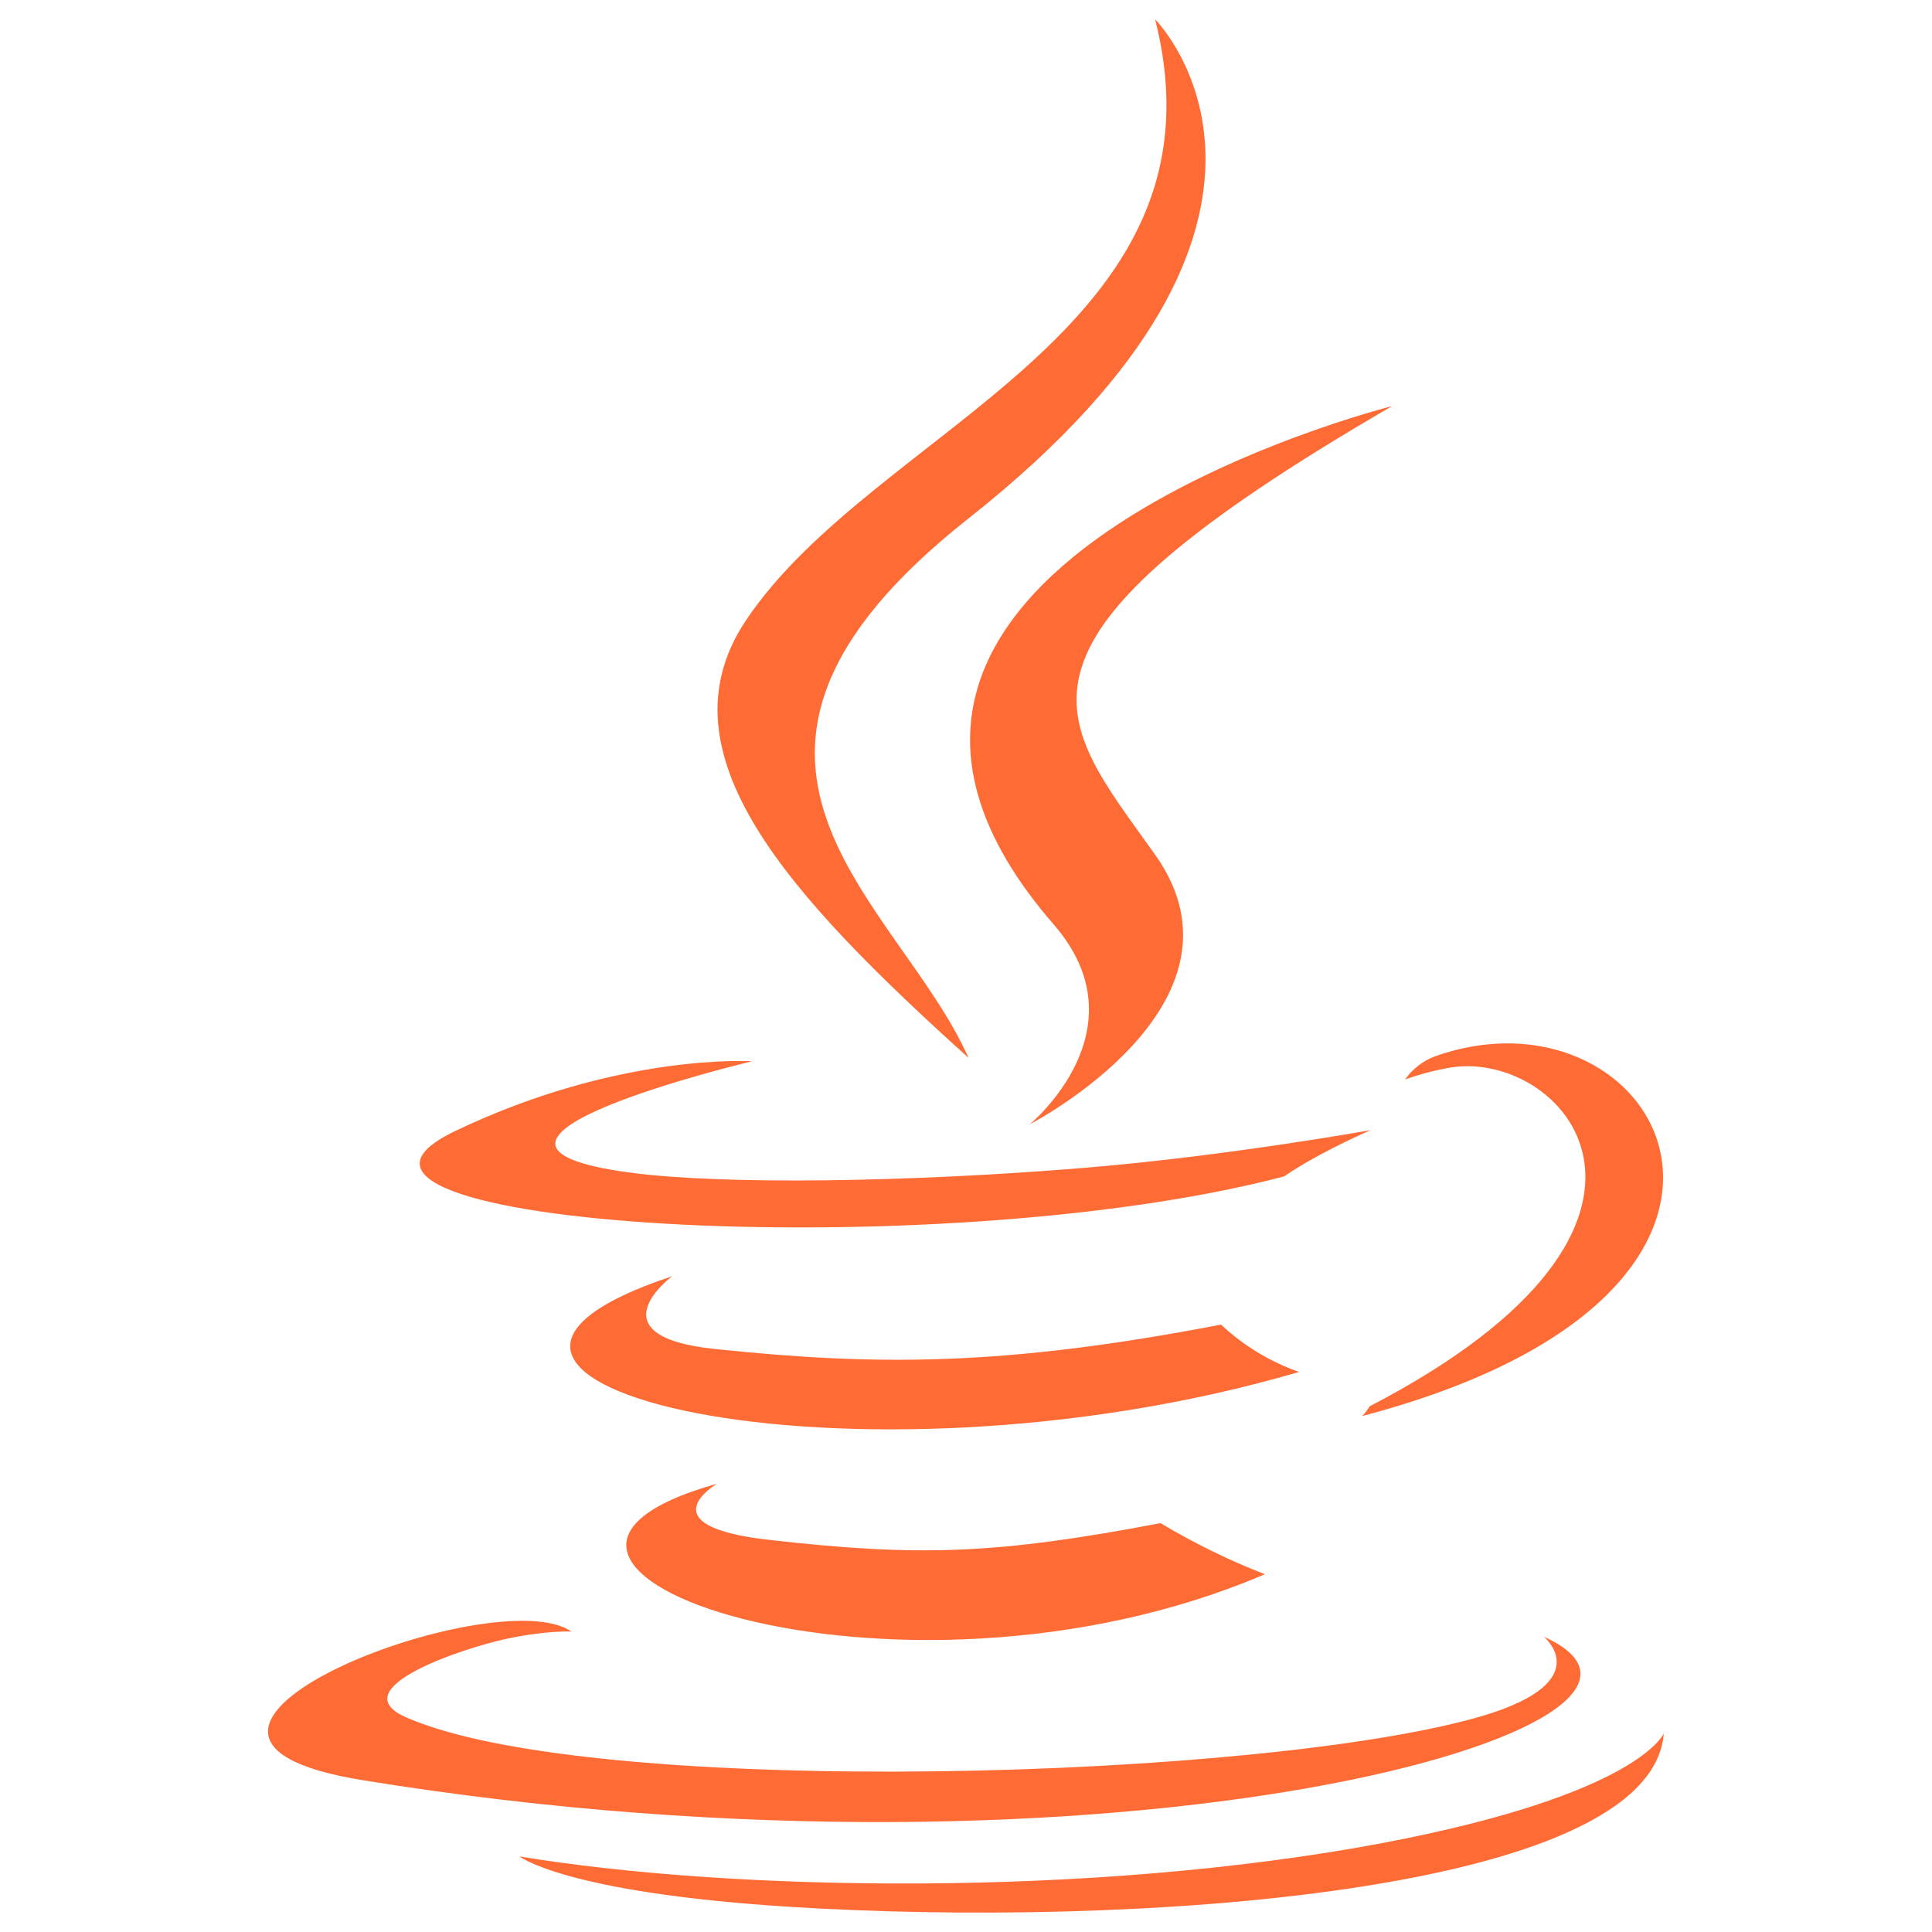
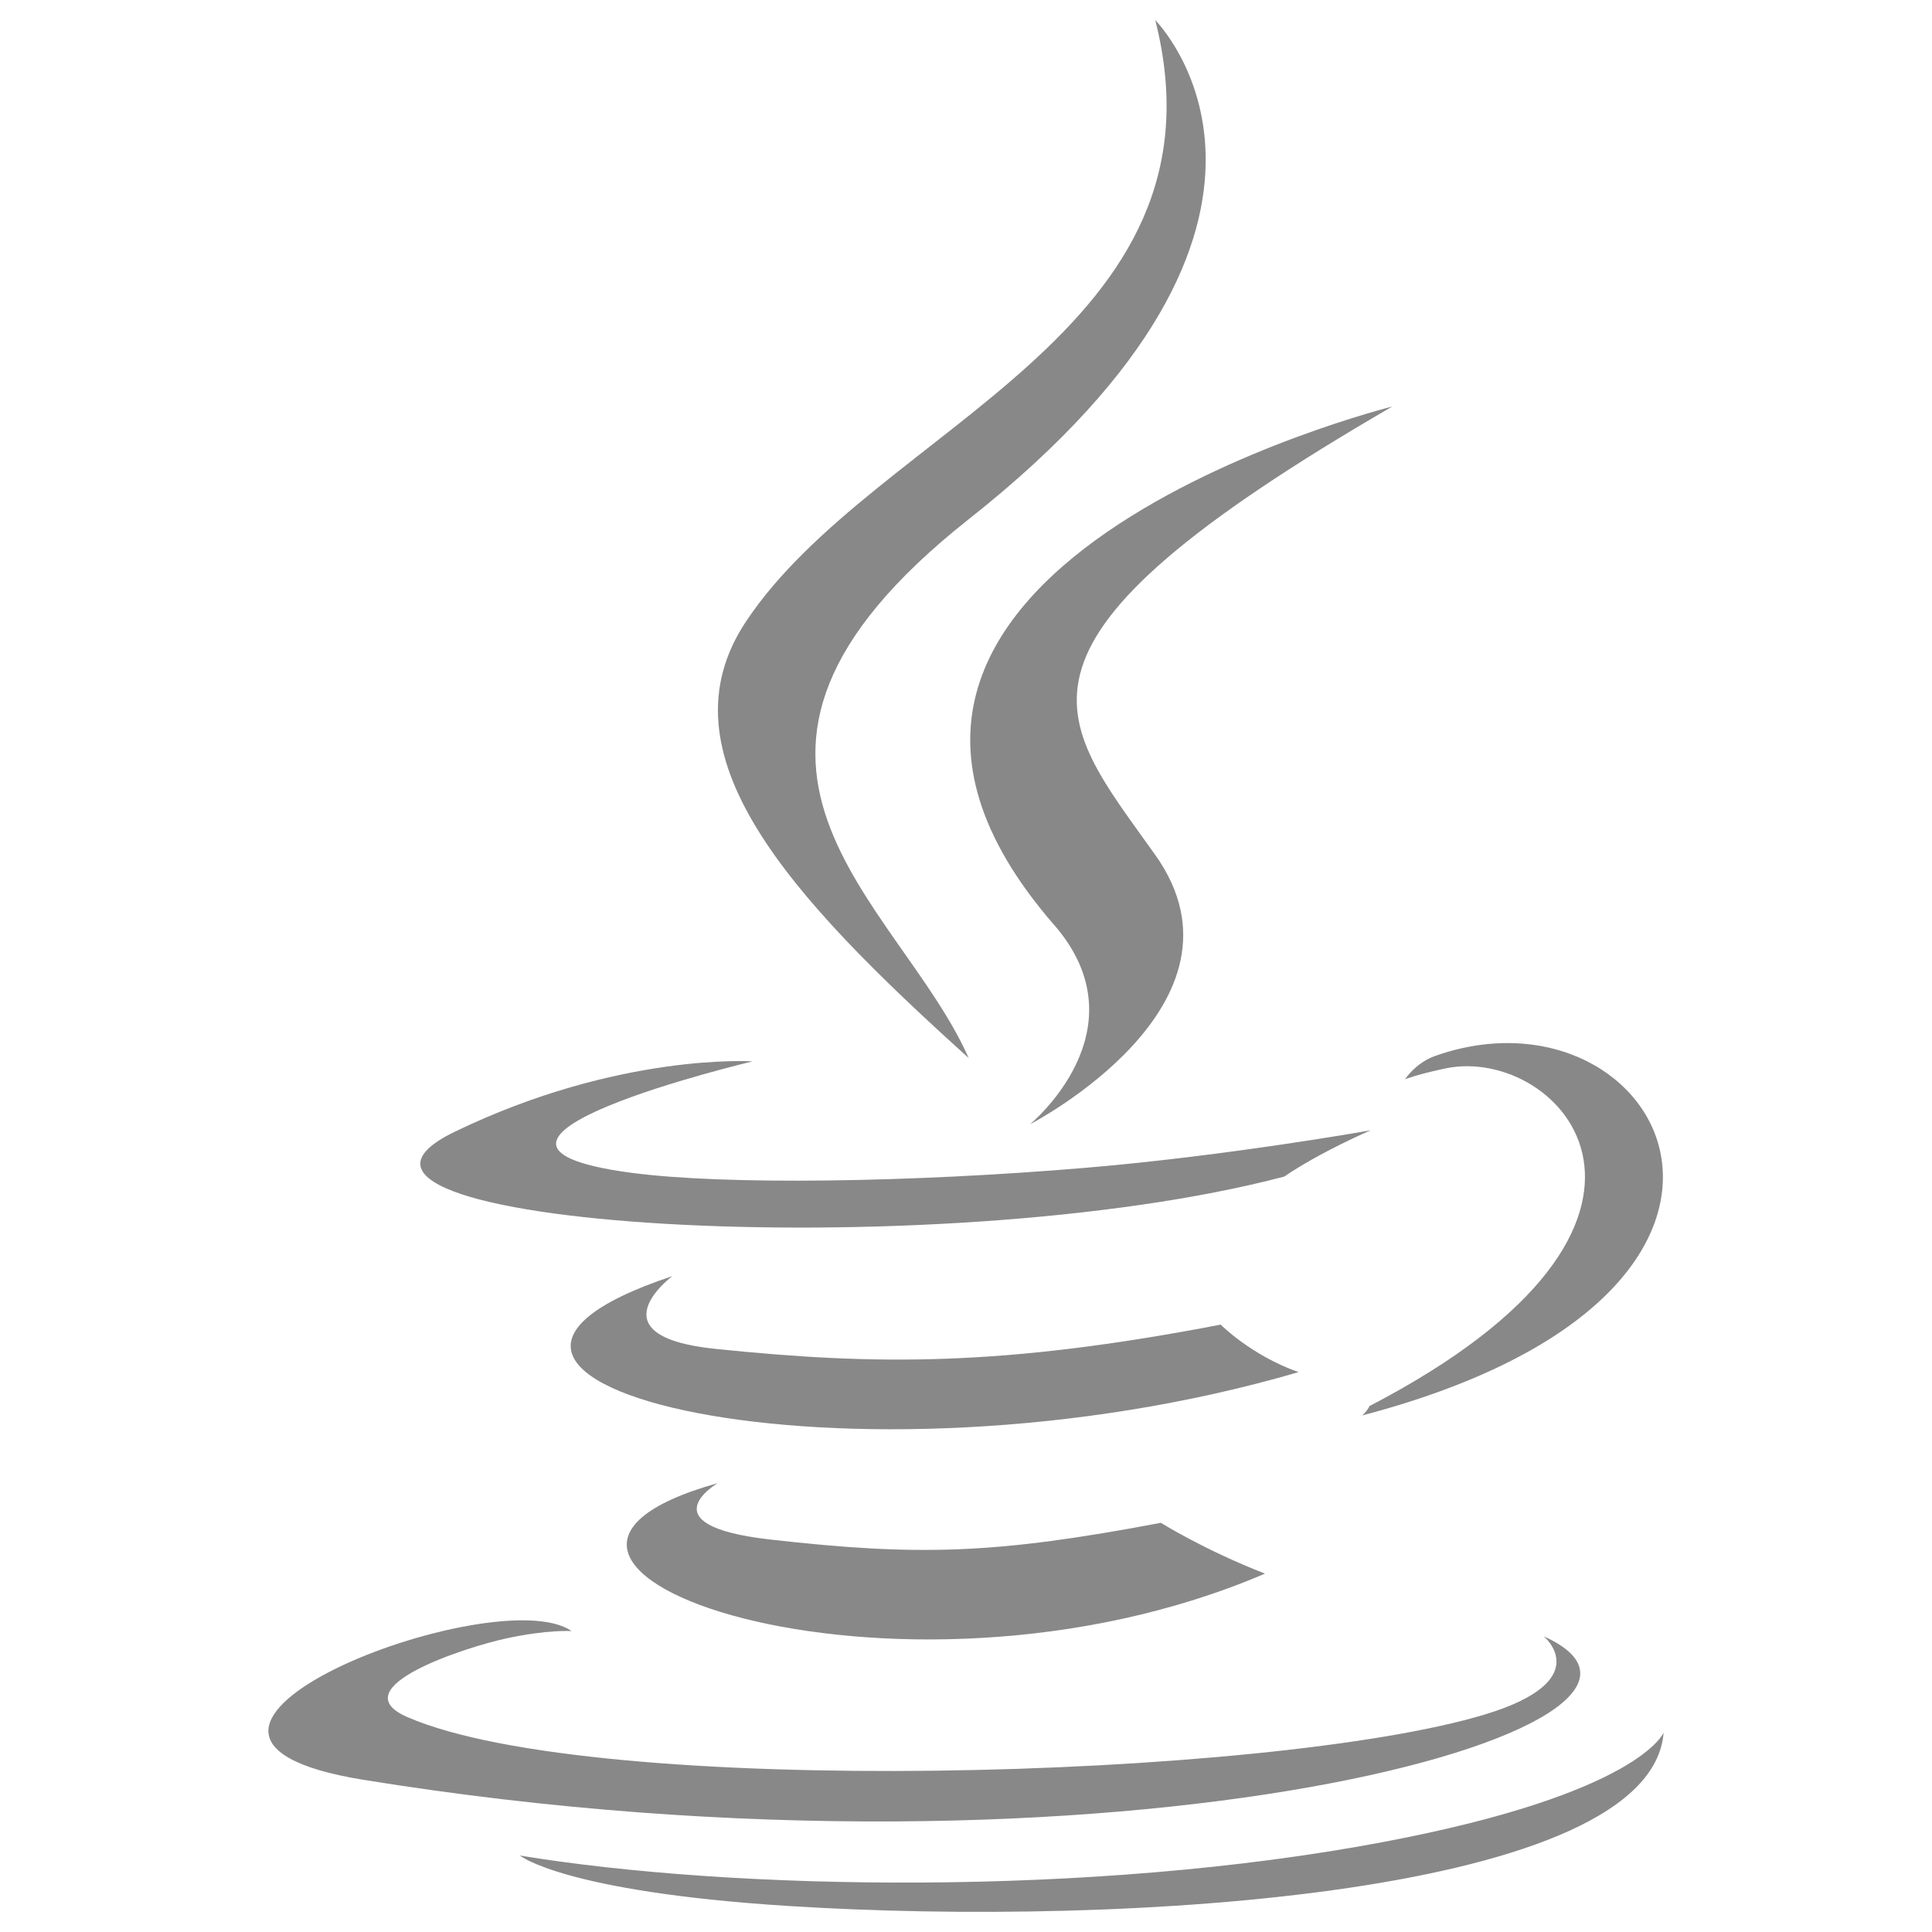
- <svg xmlns="http://www.w3.org/2000/svg" viewBox="0 0 16 16" id="Java--Streamline-Font-Awesome" height="16" width="16">
-   <path d="M10.635 9.742c0.3 -0.205 0.717 -0.383 0.717 -0.383s-1.185 0.214 -2.364 0.312c-1.442 0.119 -2.992 0.144 -3.77 0.04 -1.841 -0.245 1.011 -0.922 1.011 -0.922s-1.106 -0.073 -2.468 0.582c-1.608 0.778 3.981 1.133 6.875 0.371Zm-2.615 -0.983c-0.582 -1.308 -2.545 -2.456 0 -4.465C11.194 1.789 9.566 0.16 9.566 0.16c0.658 2.588 -2.315 3.372 -3.39 4.98 -0.732 1.099 0.358 2.278 1.844 3.62ZM11.529 3.363c0.003 0 -5.365 1.341 -2.802 4.294 0.756 0.87 -0.199 1.654 -0.199 1.654s1.92 -0.992 1.038 -2.233c-0.824 -1.158 -1.455 -1.733 1.963 -3.715Zm-0.187 8.284c-0.017 0.029 -0.037 0.056 -0.061 0.08 3.929 -1.032 2.484 -3.641 0.606 -2.98 -0.101 0.037 -0.189 0.105 -0.251 0.193 0.11 -0.04 0.222 -0.07 0.337 -0.092 0.949 -0.199 2.312 1.271 -0.631 2.799Zm1.444 1.908s0.444 0.364 -0.487 0.649c-1.773 0.536 -7.374 0.698 -8.93 0.021 -0.56 -0.242 0.49 -0.582 0.821 -0.652 0.343 -0.073 0.542 -0.061 0.542 -0.061 -0.622 -0.438 -4.021 0.861 -1.727 1.231 6.255 1.017 11.405 -0.456 9.781 -1.188Zm-6.846 -1.268c-2.41 0.674 1.467 2.064 4.535 0.75 -0.299 -0.116 -0.588 -0.258 -0.864 -0.423 -1.369 0.26 -2.003 0.279 -3.246 0.138 -1.026 -0.116 -0.426 -0.465 -0.426 -0.465Zm5.506 2.977c-2.41 0.453 -5.384 0.401 -7.145 0.11 0 -0.003 0.361 0.297 2.217 0.416 2.824 0.181 7.16 -0.101 7.261 -1.436 0 0 -0.196 0.505 -2.334 0.91Zm-1.335 -4.294c-1.813 0.349 -2.863 0.34 -4.189 0.202 -1.026 -0.107 -0.355 -0.603 -0.355 -0.603 -2.658 0.882 1.476 1.88 5.191 0.793 -0.24 -0.085 -0.46 -0.218 -0.646 -0.392Z" fill="#ff6b35" stroke-width="0.042" />
+ <svg xmlns="http://www.w3.org/2000/svg" fill="none" viewBox="0 0 24 24" id="Java--Streamline-Svg-Logos" height="24" width="24">
+   <path fill="#888888" d="M8.916 18.424s-0.898 0.522 0.639 0.699c1.862 0.212 2.814 0.182 4.866 -0.206 0 0 0.54 0.338 1.293 0.631 -4.6 1.972 -10.412 -0.114 -6.798 -1.124Z" stroke-width="0.25" />
+   <path fill="#888888" d="M8.354 15.851s-1.007 0.746 0.531 0.905c1.989 0.205 3.56 0.222 6.279 -0.301 0 0 0.376 0.381 0.967 0.59 -5.562 1.626 -11.757 0.128 -7.777 -1.193Z" stroke-width="0.25" />
+   <path fill="#888888" d="M13.093 11.487c1.134 1.305 -0.298 2.479 -0.298 2.479s2.878 -1.486 1.556 -3.346c-1.235 -1.735 -2.181 -2.597 2.944 -5.57 0 0 -8.045 2.009 -4.203 6.437Z" stroke-width="0.25" />
+   <path fill="#888888" d="M19.177 20.327s0.665 0.548 -0.732 0.971c-2.655 0.804 -11.052 1.047 -13.385 0.032 -0.839 -0.365 0.734 -0.871 1.229 -0.977 0.516 -0.112 0.811 -0.091 0.811 -0.091 -0.932 -0.657 -6.027 1.29 -2.588 1.847 9.38 1.521 17.098 -0.685 14.665 -1.782Z" stroke-width="0.25" />
+   <path fill="#888888" d="M9.348 13.185s-4.271 1.014 -1.512 1.383c1.165 0.156 3.487 0.121 5.649 -0.061 1.768 -0.149 3.542 -0.466 3.542 -0.466s-0.623 0.267 -1.074 0.575c-4.337 1.141 -12.716 0.61 -10.304 -0.557 2.04 -0.986 3.699 -0.874 3.699 -0.874Z" stroke-width="0.25" />
+   <path fill="#888888" d="M17.01 17.468c4.409 -2.291 2.37 -4.493 0.948 -4.196 -0.349 0.073 -0.504 0.135 -0.504 0.135s0.129 -0.203 0.377 -0.291c2.815 -0.99 4.98 2.919 -0.909 4.467 0 0 0.068 -0.061 0.089 -0.115Z" stroke-width="0.25" />
+   <path fill="#888888" d="M14.351 0.25s2.442 2.443 -2.316 6.199c-3.815 3.013 -0.87 4.731 -0.002 6.694 -2.227 -2.009 -3.861 -3.778 -2.765 -5.424C10.878 5.301 15.337 4.13 14.351 0.25Z" stroke-width="0.25" />
+   <path fill="#888888" d="M9.781 23.676c4.232 0.271 10.731 -0.15 10.885 -2.153 0 0 -0.296 0.759 -3.498 1.362 -3.612 0.68 -8.067 0.6 -10.71 0.165 0 0 0.541 0.448 3.322 0.626Z" stroke-width="0.25" />
</svg>
